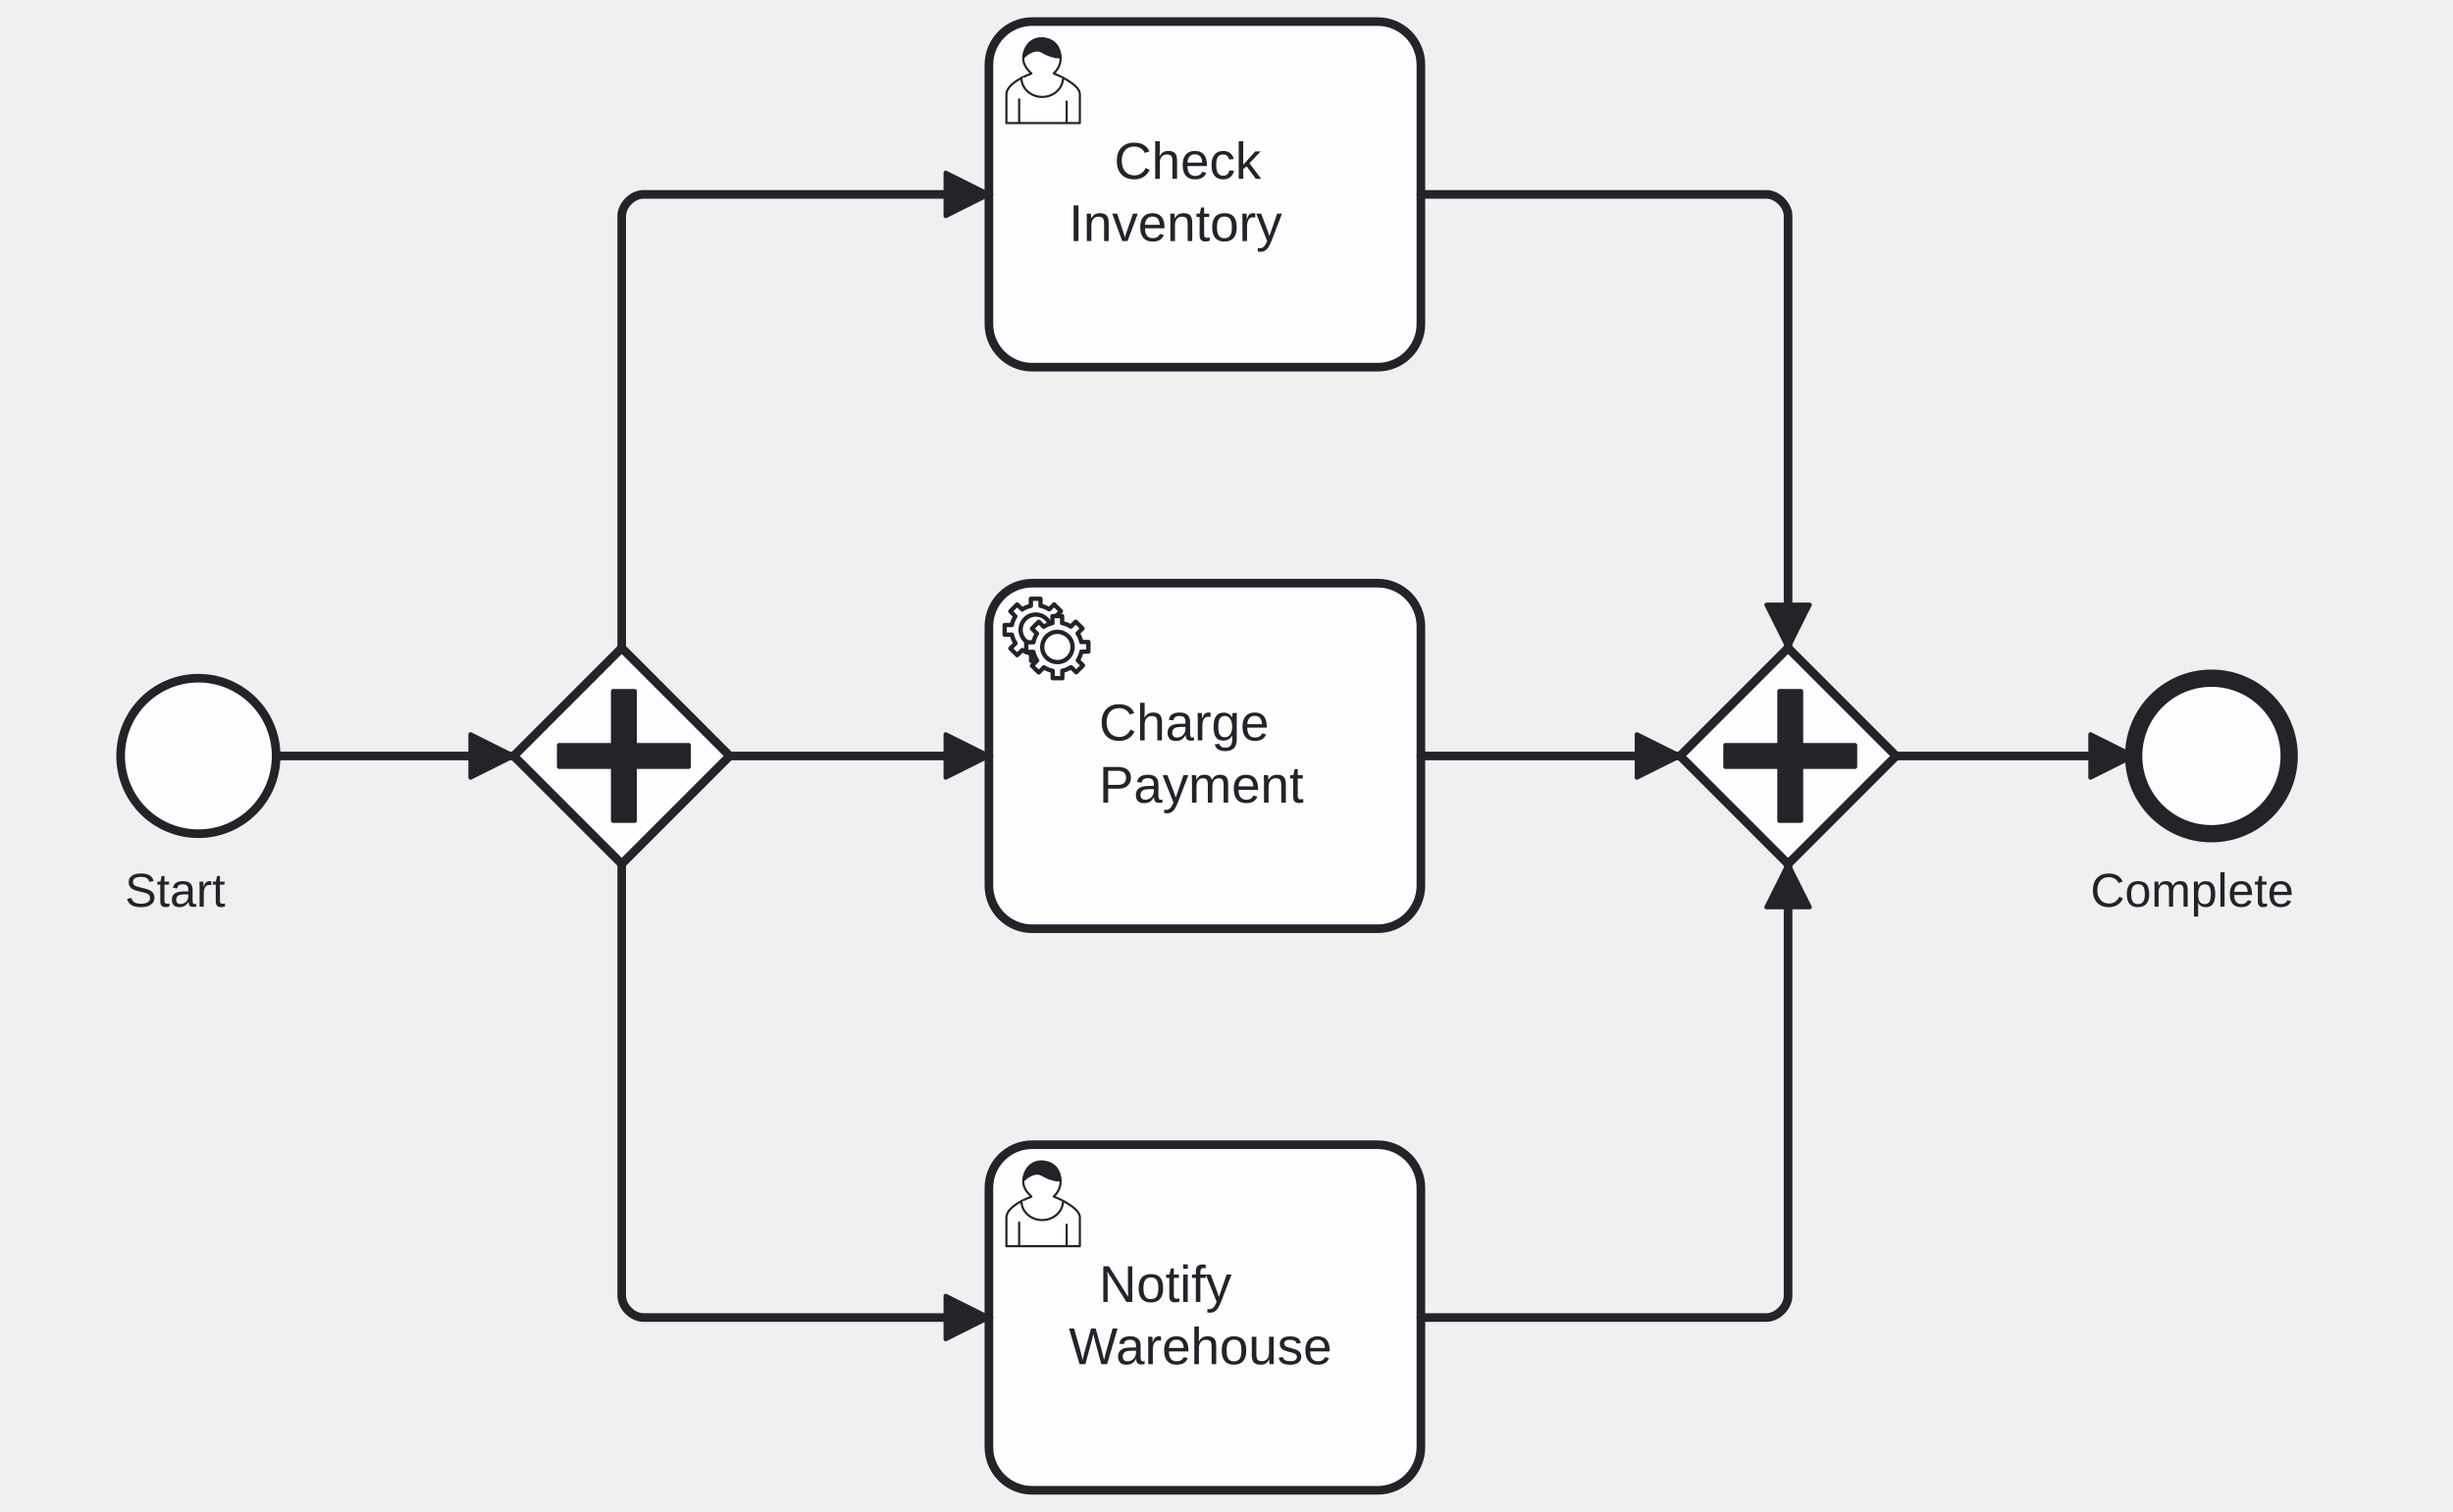
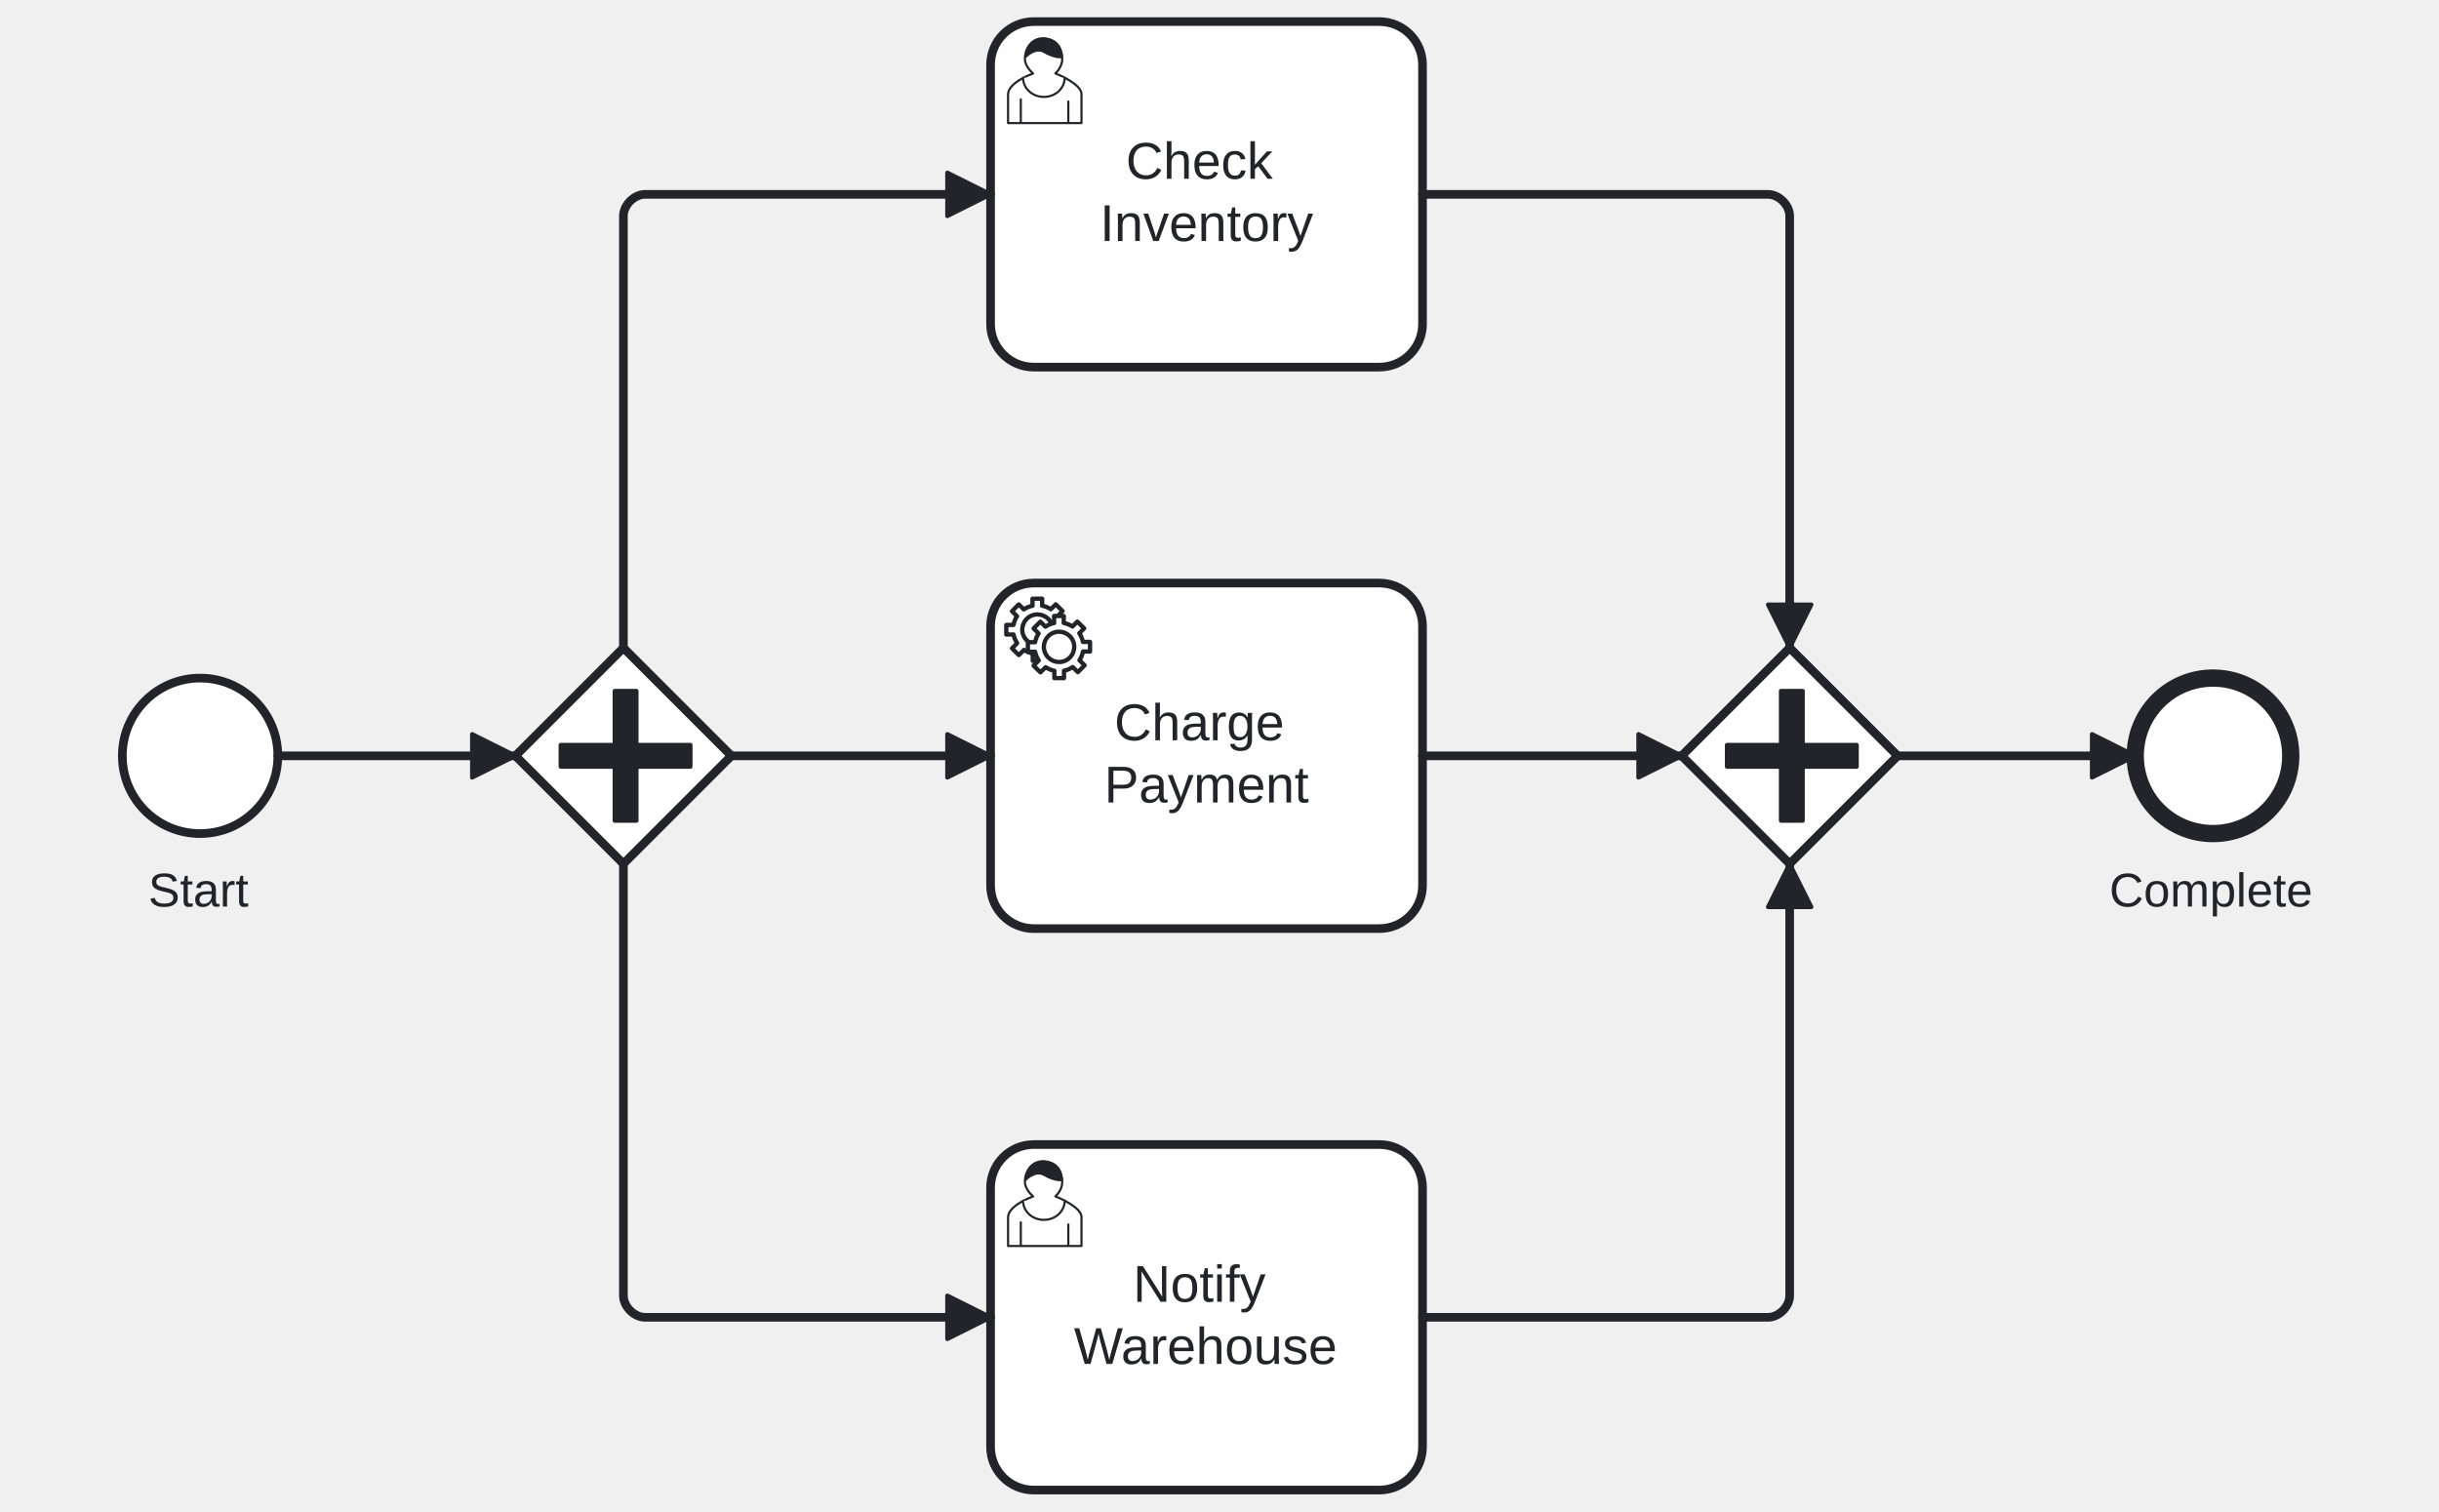
- <svg xmlns="http://www.w3.org/2000/svg" width="709" height="437" viewBox="187 87 522 350" version="1.1">
+ <svg xmlns="http://www.w3.org/2000/svg" width="705" height="437" viewBox="187 87 518 350" version="1.1">
  <g class="djs-group">
    <g class="djs-element djs-shape" data-element-id="Event_1tfz1g5" style="display: block;" transform="translate(192, 244)">
      <g class="djs-visual">
        <circle cx="18" cy="18" r="18" style="stroke-linecap: round; stroke-linejoin: round; stroke: hsl(225, 10%, 15%); stroke-width: 2px; fill: white; fill-opacity: 0.95;" />
      </g>
      <rect style="fill: none; stroke-opacity: 0; stroke: white; stroke-width: 15px;" class="djs-hit djs-hit-all" x="0" y="0" width="36" height="36" />
      <circle cx="18" cy="18" r="23" style="fill: none;" class="djs-outline" />
    </g>
  </g>
  <g class="djs-group">
    <g class="djs-element djs-shape" data-element-id="Gateway_11h8qzw" style="display: block;" transform="translate(283, 237)">
      <g class="djs-visual">
        <polygon style="stroke-linecap: round; stroke-linejoin: round; stroke: hsl(225, 10%, 15%); stroke-width: 2px; fill: white; fill-opacity: 0.95;" points="25,0 50,25 25,50 0,25" />
        <path style="fill: hsl(225, 10%, 15%); stroke-linecap: round; stroke-linejoin: round; stroke: hsl(225, 10%, 15%); stroke-width: 1px;" d="m 23,10 0,12.5 -12.5,0 0,5 12.5,0 0,12.5 5,0 0,-12.5 12.5,0 0,-5 -12.5,0 0,-12.5 -5,0 z" />
      </g>
      <rect style="fill: none; stroke-opacity: 0; stroke: white; stroke-width: 15px;" class="djs-hit djs-hit-all" x="0" y="0" width="50" height="50" />
      <rect style="transform-box: fill-box; transform: rotate(45deg); transform-origin: center; fill: none;" x="2" y="2" rx="4" width="46" height="46" class="djs-outline" />
    </g>
  </g>
  <g class="djs-group">
    <g class="djs-element djs-shape" data-element-id="Activity_0z4100l" style="display: block;" transform="translate(393, 92)">
      <g class="djs-visual">
        <rect x="0" y="0" width="100" height="80" rx="10" ry="10" style="stroke-linecap: round; stroke-linejoin: round; stroke: hsl(225, 10%, 15%); stroke-width: 2px; fill: white; fill-opacity: 0.95;" />
        <text style="font-family: Arial, sans-serif; font-size: 12px; font-weight: normal; fill: hsl(225, 10%, 15%);" lineHeight="1.2" class="djs-label">
-           <tspan x="29" y="36.4">Check </tspan>
-           <tspan x="18.5" y="50.8">Inventory</tspan>
+           <tspan x="31.328" y="36.4">Check </tspan>
+           <tspan x="25.322" y="50.8">Inventory</tspan>
        </text>
        <path style="fill: white; stroke-linecap: round; stroke-linejoin: round; stroke: hsl(225, 10%, 15%); stroke-width: 0.5px;" d="m 15,12 c 0.909,-0.845 1.594,-2.049 1.594,-3.385 0,-2.554 -1.805,-4.622 -4.357,-4.622 -2.552,0 -4.288,2.068 -4.288,4.622 0,1.348 0.974,2.562 1.896,3.405 -0.529,0.187 -5.669,2.097 -5.794,4.756 v 6.718 h 17 v -6.718 c 0,-2.298 -5.528,-4.595 -6.051,-4.776 zm -8,6 l 0,5.5 m 11,0 l 0,-5" />
        <path style="fill: white; stroke-linecap: round; stroke-linejoin: round; stroke: hsl(225, 10%, 15%); stroke-width: 0.5px;" d="m 15,12 m 2.162,1.009 c 0,2.447 -2.158,4.431 -4.821,4.431 -2.665,0 -4.822,-1.981 -4.822,-4.431 " />
        <path style="fill: hsl(225, 10%, 15%); stroke-linecap: round; stroke-linejoin: round; stroke: hsl(225, 10%, 15%); stroke-width: 0.5px;" d="m 15,12 m -6.9,-3.80 c 0,0 2.251,-2.358 4.274,-1.177 2.024,1.181 4.221,1.537 4.124,0.965 -0.098,-0.57 -0.117,-3.791 -4.191,-4.136 -3.575,0.001 -4.208,3.367 -4.207,4.348 z" />
      </g>
      <rect style="fill: none; stroke-opacity: 0; stroke: white; stroke-width: 15px;" class="djs-hit djs-hit-all" x="0" y="0" width="100" height="80" />
      <rect x="-5" y="-5" rx="14" width="110" height="90" style="fill: none;" class="djs-outline" />
    </g>
  </g>
  <g class="djs-group">
    <g class="djs-element djs-shape" data-element-id="Activity_0gqc9jk" style="display: block;" transform="translate(393, 222)">
      <g class="djs-visual">
        <rect x="0" y="0" width="100" height="80" rx="10" ry="10" style="stroke-linecap: round; stroke-linejoin: round; stroke: hsl(225, 10%, 15%); stroke-width: 2px; fill: white; fill-opacity: 0.95;" />
        <text style="font-family: Arial, sans-serif; font-size: 12px; font-weight: normal; fill: hsl(225, 10%, 15%);" lineHeight="1.2" class="djs-label">
-           <tspan x="25.5" y="36.4">Charge </tspan>
-           <tspan x="25.5" y="50.8">Payment</tspan>
+           <tspan x="28.658" y="36.4">Charge </tspan>
+           <tspan x="26.324" y="50.8">Payment</tspan>
        </text>
        <circle cx="5" cy="5" r="5" style="stroke-linecap: round; stroke-linejoin: round; stroke: none; stroke-width: 2px; fill: white;" transform="translate(6, 6)" />
        <path style="fill: white; stroke-linecap: round; stroke-linejoin: round; stroke: hsl(225, 10%, 15%); stroke-width: 1px;" d="m 12,18 v -1.713 c 0.352,-0.07 0.704,-0.178 1.048,-0.321 0.344,-0.145 0.666,-0.321 0.966,-0.521 l 1.194,1.18 1.567,-1.577 -1.195,-1.18 c 0.403,-0.614 0.683,-1.299 0.825,-2.018 l 1.622,-0.01 v -2.22 l -1.637,0.01 c -0.073,-0.352 -0.178,-0.7 -0.324,-1.044 -0.145,-0.344 -0.321,-0.664 -0.523,-0.962 l 1.131,-1.136 -1.583,-1.563 -1.13,1.136 c -0.614,-0.401 -1.303,-0.681 -2.023,-0.822 l 0.009,-1.619 h -2.241 l 0.004,1.631 c -0.354,0.074 -0.705,0.18 -1.05,0.324 -0.344,0.144 -0.665,0.321 -0.964,0.52 l -1.17,-1.158 -1.567,1.579 1.168,1.157 c -0.403,0.613 -0.683,1.298 -0.825,2.017 l -1.659,0.003 v 2.222 l 1.672,-0.006 c 0.073,0.351 0.18,0.702 0.324,1.045 0.145,0.344 0.321,0.664 0.523,0.961 l -1.199,1.197 1.584,1.56 1.196,-1.193 c 0.614,0.403 1.303,0.682 2.023,0.823 l 7.19e-4,1.699 h 2.227 z m 0.221,-3.996 c -1.789,0.75 -3.858,-0.093 -4.61,-1.874 -0.752,-1.783 0.091,-3.846 1.88,-4.596 1.788,-0.749 3.857,0.093 4.609,1.874 0.752,1.782 -0.091,3.846 -1.88,4.596 z" />
        <circle cx="5" cy="5" r="5" style="stroke-linecap: round; stroke-linejoin: round; stroke: none; stroke-width: 2px; fill: white;" transform="translate(11, 10)" />
        <path style="fill: white; stroke-linecap: round; stroke-linejoin: round; stroke: hsl(225, 10%, 15%); stroke-width: 1px;" d="m 17,22 v -1.713 c 0.352,-0.07 0.704,-0.178 1.048,-0.321 0.344,-0.145 0.666,-0.321 0.966,-0.521 l 1.194,1.18 1.567,-1.577 -1.195,-1.18 c 0.403,-0.614 0.683,-1.299 0.825,-2.018 l 1.622,-0.01 v -2.22 l -1.637,0.01 c -0.073,-0.352 -0.178,-0.7 -0.324,-1.044 -0.145,-0.344 -0.321,-0.664 -0.523,-0.962 l 1.131,-1.136 -1.583,-1.563 -1.13,1.136 c -0.614,-0.401 -1.303,-0.681 -2.023,-0.822 l 0.009,-1.619 h -2.241 l 0.004,1.631 c -0.354,0.074 -0.705,0.18 -1.05,0.324 -0.344,0.144 -0.665,0.321 -0.964,0.52 l -1.17,-1.158 -1.567,1.579 1.168,1.157 c -0.403,0.613 -0.683,1.298 -0.825,2.017 l -1.659,0.003 v 2.222 l 1.672,-0.006 c 0.073,0.351 0.18,0.702 0.324,1.045 0.145,0.344 0.321,0.664 0.523,0.961 l -1.199,1.197 1.584,1.56 1.196,-1.193 c 0.614,0.403 1.303,0.682 2.023,0.823 l 7.19e-4,1.699 h 2.227 z m 0.221,-3.996 c -1.789,0.75 -3.858,-0.093 -4.61,-1.874 -0.752,-1.783 0.091,-3.846 1.88,-4.596 1.788,-0.749 3.857,0.093 4.609,1.874 0.752,1.782 -0.091,3.846 -1.88,4.596 z" />
      </g>
      <rect style="fill: none; stroke-opacity: 0; stroke: white; stroke-width: 15px;" class="djs-hit djs-hit-all" x="0" y="0" width="100" height="80" />
      <rect x="-5" y="-5" rx="14" width="110" height="90" style="fill: none;" class="djs-outline" />
    </g>
  </g>
  <g class="djs-group">
    <g class="djs-element djs-shape" data-element-id="Activity_0p6g9d6" style="display: block;" transform="translate(393, 352)">
      <g class="djs-visual">
        <rect x="0" y="0" width="100" height="80" rx="10" ry="10" style="stroke-linecap: round; stroke-linejoin: round; stroke: hsl(225, 10%, 15%); stroke-width: 2px; fill: white; fill-opacity: 0.95;" />
        <text style="font-family: Arial, sans-serif; font-size: 12px; font-weight: normal; fill: hsl(225, 10%, 15%);" lineHeight="1.2" class="djs-label">
-           <tspan x="25.5" y="36.4">Notify </tspan>
-           <tspan x="18.5" y="50.8">Warehouse</tspan>
+           <tspan x="32.996" y="36.4">Notify </tspan>
+           <tspan x="19.322" y="50.8">Warehouse</tspan>
        </text>
        <path style="fill: white; stroke-linecap: round; stroke-linejoin: round; stroke: hsl(225, 10%, 15%); stroke-width: 0.5px;" d="m 15,12 c 0.909,-0.845 1.594,-2.049 1.594,-3.385 0,-2.554 -1.805,-4.622 -4.357,-4.622 -2.552,0 -4.288,2.068 -4.288,4.622 0,1.348 0.974,2.562 1.896,3.405 -0.529,0.187 -5.669,2.097 -5.794,4.756 v 6.718 h 17 v -6.718 c 0,-2.298 -5.528,-4.595 -6.051,-4.776 zm -8,6 l 0,5.5 m 11,0 l 0,-5" />
        <path style="fill: white; stroke-linecap: round; stroke-linejoin: round; stroke: hsl(225, 10%, 15%); stroke-width: 0.5px;" d="m 15,12 m 2.162,1.009 c 0,2.447 -2.158,4.431 -4.821,4.431 -2.665,0 -4.822,-1.981 -4.822,-4.431 " />
        <path style="fill: hsl(225, 10%, 15%); stroke-linecap: round; stroke-linejoin: round; stroke: hsl(225, 10%, 15%); stroke-width: 0.5px;" d="m 15,12 m -6.9,-3.80 c 0,0 2.251,-2.358 4.274,-1.177 2.024,1.181 4.221,1.537 4.124,0.965 -0.098,-0.57 -0.117,-3.791 -4.191,-4.136 -3.575,0.001 -4.208,3.367 -4.207,4.348 z" />
      </g>
      <rect style="fill: none; stroke-opacity: 0; stroke: white; stroke-width: 15px;" class="djs-hit djs-hit-all" x="0" y="0" width="100" height="80" />
      <rect x="-5" y="-5" rx="14" width="110" height="90" style="fill: none;" class="djs-outline" />
    </g>
  </g>
  <g class="djs-group">
    <g class="djs-element djs-shape" data-element-id="Gateway_1osli9i" style="display: block;" transform="translate(553, 237)">
      <g class="djs-visual">
        <polygon style="stroke-linecap: round; stroke-linejoin: round; stroke: hsl(225, 10%, 15%); stroke-width: 2px; fill: white; fill-opacity: 0.95;" points="25,0 50,25 25,50 0,25" />
        <path style="fill: hsl(225, 10%, 15%); stroke-linecap: round; stroke-linejoin: round; stroke: hsl(225, 10%, 15%); stroke-width: 1px;" d="m 23,10 0,12.5 -12.5,0 0,5 12.5,0 0,12.5 5,0 0,-12.5 12.5,0 0,-5 -12.5,0 0,-12.5 -5,0 z" />
      </g>
      <rect style="fill: none; stroke-opacity: 0; stroke: white; stroke-width: 15px;" class="djs-hit djs-hit-all" x="0" y="0" width="50" height="50" />
      <rect style="transform-box: fill-box; transform: rotate(45deg); transform-origin: center; fill: none;" x="2" y="2" rx="4" width="46" height="46" class="djs-outline" />
    </g>
  </g>
  <g class="djs-group">
    <g class="djs-element djs-shape" data-element-id="Event_183di0m" style="display: block;" transform="translate(658, 244)">
      <g class="djs-visual">
        <circle cx="18" cy="18" r="18" style="stroke-linecap: round; stroke-linejoin: round; stroke: hsl(225, 10%, 15%); stroke-width: 4px; fill: white; fill-opacity: 0.95;" />
      </g>
      <rect style="fill: none; stroke-opacity: 0; stroke: white; stroke-width: 15px;" class="djs-hit djs-hit-all" x="0" y="0" width="36" height="36" />
      <circle cx="18" cy="18" r="24" style="fill: none;" class="djs-outline" />
    </g>
  </g>
  <g class="djs-group">
    <g class="djs-element djs-connection" data-element-id="Flow_0unmvmt" style="display: block;">
      <g class="djs-visual">
        <defs>
-           <marker id="marker-5utfioh8du2glw8iikhtc9j55" viewBox="0 0 20 20" refX="11" refY="10" markerWidth="10" markerHeight="10" orient="auto">
-             <path d="M 1 5 L 11 10 L 1 15 Z" style="stroke-linecap: round; stroke-linejoin: round; stroke: hsl(225, 10%, 15%); stroke-width: 1px; fill: hsl(225, 10%, 15%);" />
-           </marker>
-         </defs>
-         <path style="fill: none; stroke-linecap: round; stroke-linejoin: round; stroke: hsl(225, 10%, 15%); stroke-width: 2px; marker-end: url(#marker-5utfioh8du2glw8iikhtc9j55);" data-corner-radius="5" d="M228,262L283,262" />
+           <marker id="marker-bu5j4aahvugmi919gr0f3vz5k" viewBox="0 0 20 20" refX="11" refY="10" markerWidth="10" markerHeight="10" orient="auto">
+             <path d="M 1 5 L 11 10 L 1 15 Z" style="stroke-linecap: round; stroke-linejoin: round; stroke: hsl(225, 10%, 15%); stroke-width: 1px; fill: hsl(225, 10%, 15%);" />
+           </marker>
+         </defs>
+         <path style="fill: none; stroke-linecap: round; stroke-linejoin: round; stroke: hsl(225, 10%, 15%); stroke-width: 2px; marker-end: url(#marker-bu5j4aahvugmi919gr0f3vz5k);" data-corner-radius="5" d="M228,262L283,262" />
      </g>
      <path d="M228,262L283,262" style="fill: none; stroke-opacity: 0; stroke: white; stroke-width: 15px;" class="djs-hit djs-hit-stroke" />
      <rect x="223" y="257" rx="4" width="65" height="10" style="fill: none;" class="djs-outline" />
    </g>
  </g>
  <g class="djs-group">
    <g class="djs-element djs-connection" data-element-id="Flow_06usge8" style="display: block;">
      <g class="djs-visual">
        <defs>
-           <marker id="marker-3d0t1lgnd8sbczn6lu890aft5" viewBox="0 0 20 20" refX="11" refY="10" markerWidth="10" markerHeight="10" orient="auto">
-             <path d="M 1 5 L 11 10 L 1 15 Z" style="stroke-linecap: round; stroke-linejoin: round; stroke: hsl(225, 10%, 15%); stroke-width: 1px; fill: hsl(225, 10%, 15%);" />
-           </marker>
-         </defs>
-         <path style="fill: none; stroke-linecap: round; stroke-linejoin: round; stroke: hsl(225, 10%, 15%); stroke-width: 2px; marker-end: url(#marker-3d0t1lgnd8sbczn6lu890aft5);" data-corner-radius="5" d="M333,262L393,262" />
+           <marker id="marker-bfadk4zglb1h7gsobrk8uucrc" viewBox="0 0 20 20" refX="11" refY="10" markerWidth="10" markerHeight="10" orient="auto">
+             <path d="M 1 5 L 11 10 L 1 15 Z" style="stroke-linecap: round; stroke-linejoin: round; stroke: hsl(225, 10%, 15%); stroke-width: 1px; fill: hsl(225, 10%, 15%);" />
+           </marker>
+         </defs>
+         <path style="fill: none; stroke-linecap: round; stroke-linejoin: round; stroke: hsl(225, 10%, 15%); stroke-width: 2px; marker-end: url(#marker-bfadk4zglb1h7gsobrk8uucrc);" data-corner-radius="5" d="M333,262L393,262" />
      </g>
      <path d="M333,262L393,262" style="fill: none; stroke-opacity: 0; stroke: white; stroke-width: 15px;" class="djs-hit djs-hit-stroke" />
      <rect x="328" y="257" rx="4" width="70" height="10" style="fill: none;" class="djs-outline" />
    </g>
  </g>
  <g class="djs-group">
    <g class="djs-element djs-connection" data-element-id="Flow_1m1en8z" style="display: block;">
      <g class="djs-visual">
        <defs>
-           <marker id="marker-4ab40pjyup6n6wxghvgenijdm" viewBox="0 0 20 20" refX="11" refY="10" markerWidth="10" markerHeight="10" orient="auto">
-             <path d="M 1 5 L 11 10 L 1 15 Z" style="stroke-linecap: round; stroke-linejoin: round; stroke: hsl(225, 10%, 15%); stroke-width: 1px; fill: hsl(225, 10%, 15%);" />
-           </marker>
-         </defs>
-         <path style="fill: none; stroke-linecap: round; stroke-linejoin: round; stroke: hsl(225, 10%, 15%); stroke-width: 2px; marker-end: url(#marker-4ab40pjyup6n6wxghvgenijdm);" data-corner-radius="5" d="M493,262L553,262" />
+           <marker id="marker-4cr43jq9m44ou7szrty9f8ozw" viewBox="0 0 20 20" refX="11" refY="10" markerWidth="10" markerHeight="10" orient="auto">
+             <path d="M 1 5 L 11 10 L 1 15 Z" style="stroke-linecap: round; stroke-linejoin: round; stroke: hsl(225, 10%, 15%); stroke-width: 1px; fill: hsl(225, 10%, 15%);" />
+           </marker>
+         </defs>
+         <path style="fill: none; stroke-linecap: round; stroke-linejoin: round; stroke: hsl(225, 10%, 15%); stroke-width: 2px; marker-end: url(#marker-4cr43jq9m44ou7szrty9f8ozw);" data-corner-radius="5" d="M493,262L553,262" />
      </g>
      <path d="M493,262L553,262" style="fill: none; stroke-opacity: 0; stroke: white; stroke-width: 15px;" class="djs-hit djs-hit-stroke" />
      <rect x="488" y="257" rx="4" width="70" height="10" style="fill: none;" class="djs-outline" />
    </g>
  </g>
  <g class="djs-group">
    <g class="djs-element djs-connection" data-element-id="Flow_0ft7bno" style="display: block;">
      <g class="djs-visual">
        <defs>
-           <marker id="marker-6e59irmbc04fx9w8bm9jry70k" viewBox="0 0 20 20" refX="11" refY="10" markerWidth="10" markerHeight="10" orient="auto">
-             <path d="M 1 5 L 11 10 L 1 15 Z" style="stroke-linecap: round; stroke-linejoin: round; stroke: hsl(225, 10%, 15%); stroke-width: 1px; fill: hsl(225, 10%, 15%);" />
-           </marker>
-         </defs>
-         <path style="fill: none; stroke-linecap: round; stroke-linejoin: round; stroke: hsl(225, 10%, 15%); stroke-width: 2px; marker-end: url(#marker-6e59irmbc04fx9w8bm9jry70k);" data-corner-radius="5" d="M603,262L658,262" />
+           <marker id="marker-7b19pkun3dau3sh0jgx2gscp0" viewBox="0 0 20 20" refX="11" refY="10" markerWidth="10" markerHeight="10" orient="auto">
+             <path d="M 1 5 L 11 10 L 1 15 Z" style="stroke-linecap: round; stroke-linejoin: round; stroke: hsl(225, 10%, 15%); stroke-width: 1px; fill: hsl(225, 10%, 15%);" />
+           </marker>
+         </defs>
+         <path style="fill: none; stroke-linecap: round; stroke-linejoin: round; stroke: hsl(225, 10%, 15%); stroke-width: 2px; marker-end: url(#marker-7b19pkun3dau3sh0jgx2gscp0);" data-corner-radius="5" d="M603,262L658,262" />
      </g>
      <path d="M603,262L658,262" style="fill: none; stroke-opacity: 0; stroke: white; stroke-width: 15px;" class="djs-hit djs-hit-stroke" />
      <rect x="598" y="257" rx="4" width="65" height="10" style="fill: none;" class="djs-outline" />
    </g>
  </g>
  <g class="djs-group">
    <g class="djs-element djs-connection" data-element-id="Flow_10wu7ue" style="display: block;">
      <g class="djs-visual">
        <defs>
-           <marker id="marker-59qmj8k4d4txwaskzryy19yv9" viewBox="0 0 20 20" refX="11" refY="10" markerWidth="10" markerHeight="10" orient="auto">
-             <path d="M 1 5 L 11 10 L 1 15 Z" style="stroke-linecap: round; stroke-linejoin: round; stroke: hsl(225, 10%, 15%); stroke-width: 1px; fill: hsl(225, 10%, 15%);" />
-           </marker>
-         </defs>
-         <path style="fill: none; stroke-linecap: round; stroke-linejoin: round; stroke: hsl(225, 10%, 15%); stroke-width: 2px; marker-end: url(#marker-59qmj8k4d4txwaskzryy19yv9);" data-corner-radius="5" d="M308,287L308,387C308,389.5,310.5,392,313,392L393,392" />
+           <marker id="marker-2zi6firfp12dbww8p9x6bgykm" viewBox="0 0 20 20" refX="11" refY="10" markerWidth="10" markerHeight="10" orient="auto">
+             <path d="M 1 5 L 11 10 L 1 15 Z" style="stroke-linecap: round; stroke-linejoin: round; stroke: hsl(225, 10%, 15%); stroke-width: 1px; fill: hsl(225, 10%, 15%);" />
+           </marker>
+         </defs>
+         <path style="fill: none; stroke-linecap: round; stroke-linejoin: round; stroke: hsl(225, 10%, 15%); stroke-width: 2px; marker-end: url(#marker-2zi6firfp12dbww8p9x6bgykm);" data-corner-radius="5" d="M308,287L308,387C308,389.5,310.5,392,313,392L393,392" />
      </g>
      <path d="M308,287L308,392L393,392" style="fill: none; stroke-opacity: 0; stroke: white; stroke-width: 15px;" class="djs-hit djs-hit-stroke" />
      <rect x="303" y="282" rx="4" width="95" height="115" style="fill: none;" class="djs-outline" />
    </g>
  </g>
  <g class="djs-group">
    <g class="djs-element djs-connection" data-element-id="Flow_1osiy83" style="display: block;">
      <g class="djs-visual">
        <defs>
-           <marker id="marker-1hzzcimes74r6gbwvha8dw9ln" viewBox="0 0 20 20" refX="11" refY="10" markerWidth="10" markerHeight="10" orient="auto">
-             <path d="M 1 5 L 11 10 L 1 15 Z" style="stroke-linecap: round; stroke-linejoin: round; stroke: hsl(225, 10%, 15%); stroke-width: 1px; fill: hsl(225, 10%, 15%);" />
-           </marker>
-         </defs>
-         <path style="fill: none; stroke-linecap: round; stroke-linejoin: round; stroke: hsl(225, 10%, 15%); stroke-width: 2px; marker-end: url(#marker-1hzzcimes74r6gbwvha8dw9ln);" data-corner-radius="5" d="M308,237L308,137C308,134.5,310.5,132,313,132L393,132" />
+           <marker id="marker-2t5h0dk4b5jts9xq787ambpwl" viewBox="0 0 20 20" refX="11" refY="10" markerWidth="10" markerHeight="10" orient="auto">
+             <path d="M 1 5 L 11 10 L 1 15 Z" style="stroke-linecap: round; stroke-linejoin: round; stroke: hsl(225, 10%, 15%); stroke-width: 1px; fill: hsl(225, 10%, 15%);" />
+           </marker>
+         </defs>
+         <path style="fill: none; stroke-linecap: round; stroke-linejoin: round; stroke: hsl(225, 10%, 15%); stroke-width: 2px; marker-end: url(#marker-2t5h0dk4b5jts9xq787ambpwl);" data-corner-radius="5" d="M308,237L308,137C308,134.5,310.5,132,313,132L393,132" />
      </g>
      <path d="M308,237L308,132L393,132" style="fill: none; stroke-opacity: 0; stroke: white; stroke-width: 15px;" class="djs-hit djs-hit-stroke" />
      <rect x="303" y="127" rx="4" width="95" height="115" style="fill: none;" class="djs-outline" />
    </g>
  </g>
  <g class="djs-group">
    <g class="djs-element djs-connection" data-element-id="Flow_1o47ijw" style="display: block;">
      <g class="djs-visual">
        <defs>
-           <marker id="marker-aj2wdc72z423s4jtuywbaykfp" viewBox="0 0 20 20" refX="11" refY="10" markerWidth="10" markerHeight="10" orient="auto">
-             <path d="M 1 5 L 11 10 L 1 15 Z" style="stroke-linecap: round; stroke-linejoin: round; stroke: hsl(225, 10%, 15%); stroke-width: 1px; fill: hsl(225, 10%, 15%);" />
-           </marker>
-         </defs>
-         <path style="fill: none; stroke-linecap: round; stroke-linejoin: round; stroke: hsl(225, 10%, 15%); stroke-width: 2px; marker-end: url(#marker-aj2wdc72z423s4jtuywbaykfp);" data-corner-radius="5" d="M493,132L573,132C575.5,132,578,134.5,578,137L578,237" />
+           <marker id="marker-dzky6wl5gqppa69qbgeduaiuy" viewBox="0 0 20 20" refX="11" refY="10" markerWidth="10" markerHeight="10" orient="auto">
+             <path d="M 1 5 L 11 10 L 1 15 Z" style="stroke-linecap: round; stroke-linejoin: round; stroke: hsl(225, 10%, 15%); stroke-width: 1px; fill: hsl(225, 10%, 15%);" />
+           </marker>
+         </defs>
+         <path style="fill: none; stroke-linecap: round; stroke-linejoin: round; stroke: hsl(225, 10%, 15%); stroke-width: 2px; marker-end: url(#marker-dzky6wl5gqppa69qbgeduaiuy);" data-corner-radius="5" d="M493,132L573,132C575.5,132,578,134.5,578,137L578,237" />
      </g>
      <path d="M493,132L578,132L578,237" style="fill: none; stroke-opacity: 0; stroke: white; stroke-width: 15px;" class="djs-hit djs-hit-stroke" />
      <rect x="488" y="127" rx="4" width="95" height="115" style="fill: none;" class="djs-outline" />
    </g>
  </g>
  <g class="djs-group">
    <g class="djs-element djs-connection" data-element-id="Flow_0ptr1x9" style="display: block;">
      <g class="djs-visual">
        <defs>
-           <marker id="marker-7zl1g1najrn1czmz6m0oacy7f" viewBox="0 0 20 20" refX="11" refY="10" markerWidth="10" markerHeight="10" orient="auto">
-             <path d="M 1 5 L 11 10 L 1 15 Z" style="stroke-linecap: round; stroke-linejoin: round; stroke: hsl(225, 10%, 15%); stroke-width: 1px; fill: hsl(225, 10%, 15%);" />
-           </marker>
-         </defs>
-         <path style="fill: none; stroke-linecap: round; stroke-linejoin: round; stroke: hsl(225, 10%, 15%); stroke-width: 2px; marker-end: url(#marker-7zl1g1najrn1czmz6m0oacy7f);" data-corner-radius="5" d="M493,392L573,392C575.5,392,578,389.5,578,387L578,287" />
+           <marker id="marker-75eyp90piz2vc67rvcd08ke4o" viewBox="0 0 20 20" refX="11" refY="10" markerWidth="10" markerHeight="10" orient="auto">
+             <path d="M 1 5 L 11 10 L 1 15 Z" style="stroke-linecap: round; stroke-linejoin: round; stroke: hsl(225, 10%, 15%); stroke-width: 1px; fill: hsl(225, 10%, 15%);" />
+           </marker>
+         </defs>
+         <path style="fill: none; stroke-linecap: round; stroke-linejoin: round; stroke: hsl(225, 10%, 15%); stroke-width: 2px; marker-end: url(#marker-75eyp90piz2vc67rvcd08ke4o);" data-corner-radius="5" d="M493,392L573,392C575.5,392,578,389.5,578,387L578,287" />
      </g>
      <path d="M493,392L578,392L578,287" style="fill: none; stroke-opacity: 0; stroke: white; stroke-width: 15px;" class="djs-hit djs-hit-stroke" />
      <rect x="488" y="282" rx="4" width="95" height="115" style="fill: none;" class="djs-outline" />
    </g>
  </g>
  <g class="djs-group">
-     <g class="djs-element djs-shape" data-element-id="Event_1tfz1g5_label" style="display: block;" transform="translate(193, 287)">
+     <g class="djs-element djs-shape" data-element-id="Event_1tfz1g5_label" style="display: block;" transform="translate(198, 287)">
      <g class="djs-visual">
        <text style="font-family: Arial, sans-serif; font-size: 11px; font-weight: normal; fill: hsl(225, 10%, 15%);" lineHeight="1.2" class="djs-label">
          <tspan x="0" y="9.9">Start</tspan>
        </text>
      </g>
-       <rect style="fill: none; stroke-opacity: 0; stroke: white; stroke-width: 15px;" class="djs-hit djs-hit-all" x="0" y="0" width="35" height="14" />
-       <rect x="-5" y="-5" rx="4" width="45" height="24" style="fill: none;" class="djs-outline" />
-     </g>
-   </g>
-   <g class="djs-group">
-     <g class="djs-element djs-shape" data-element-id="Event_183di0m_label" style="display: block;" transform="translate(648, 287)">
+       <rect style="fill: none; stroke-opacity: 0; stroke: white; stroke-width: 15px;" class="djs-hit djs-hit-all" x="0" y="0" width="24" height="14" />
+       <rect x="-5" y="-5" rx="4" width="34" height="24" style="fill: none;" class="djs-outline" />
+     </g>
+   </g>
+   <g class="djs-group">
+     <g class="djs-element djs-shape" data-element-id="Event_183di0m_label" style="display: block;" transform="translate(652, 287)">
      <g class="djs-visual">
        <text style="font-family: Arial, sans-serif; font-size: 11px; font-weight: normal; fill: hsl(225, 10%, 15%);" lineHeight="1.2" class="djs-label">
          <tspan x="0" y="9.9">Complete</tspan>
        </text>
      </g>
-       <rect style="fill: none; stroke-opacity: 0; stroke: white; stroke-width: 15px;" class="djs-hit djs-hit-all" x="0" y="0" width="56" height="14" />
-       <rect x="-5" y="-5" rx="4" width="66" height="24" style="fill: none;" class="djs-outline" />
+       <rect style="fill: none; stroke-opacity: 0; stroke: white; stroke-width: 15px;" class="djs-hit djs-hit-all" x="0" y="0" width="48" height="14" />
+       <rect x="-5" y="-5" rx="4" width="58" height="24" style="fill: none;" class="djs-outline" />
    </g>
  </g>
</svg>
